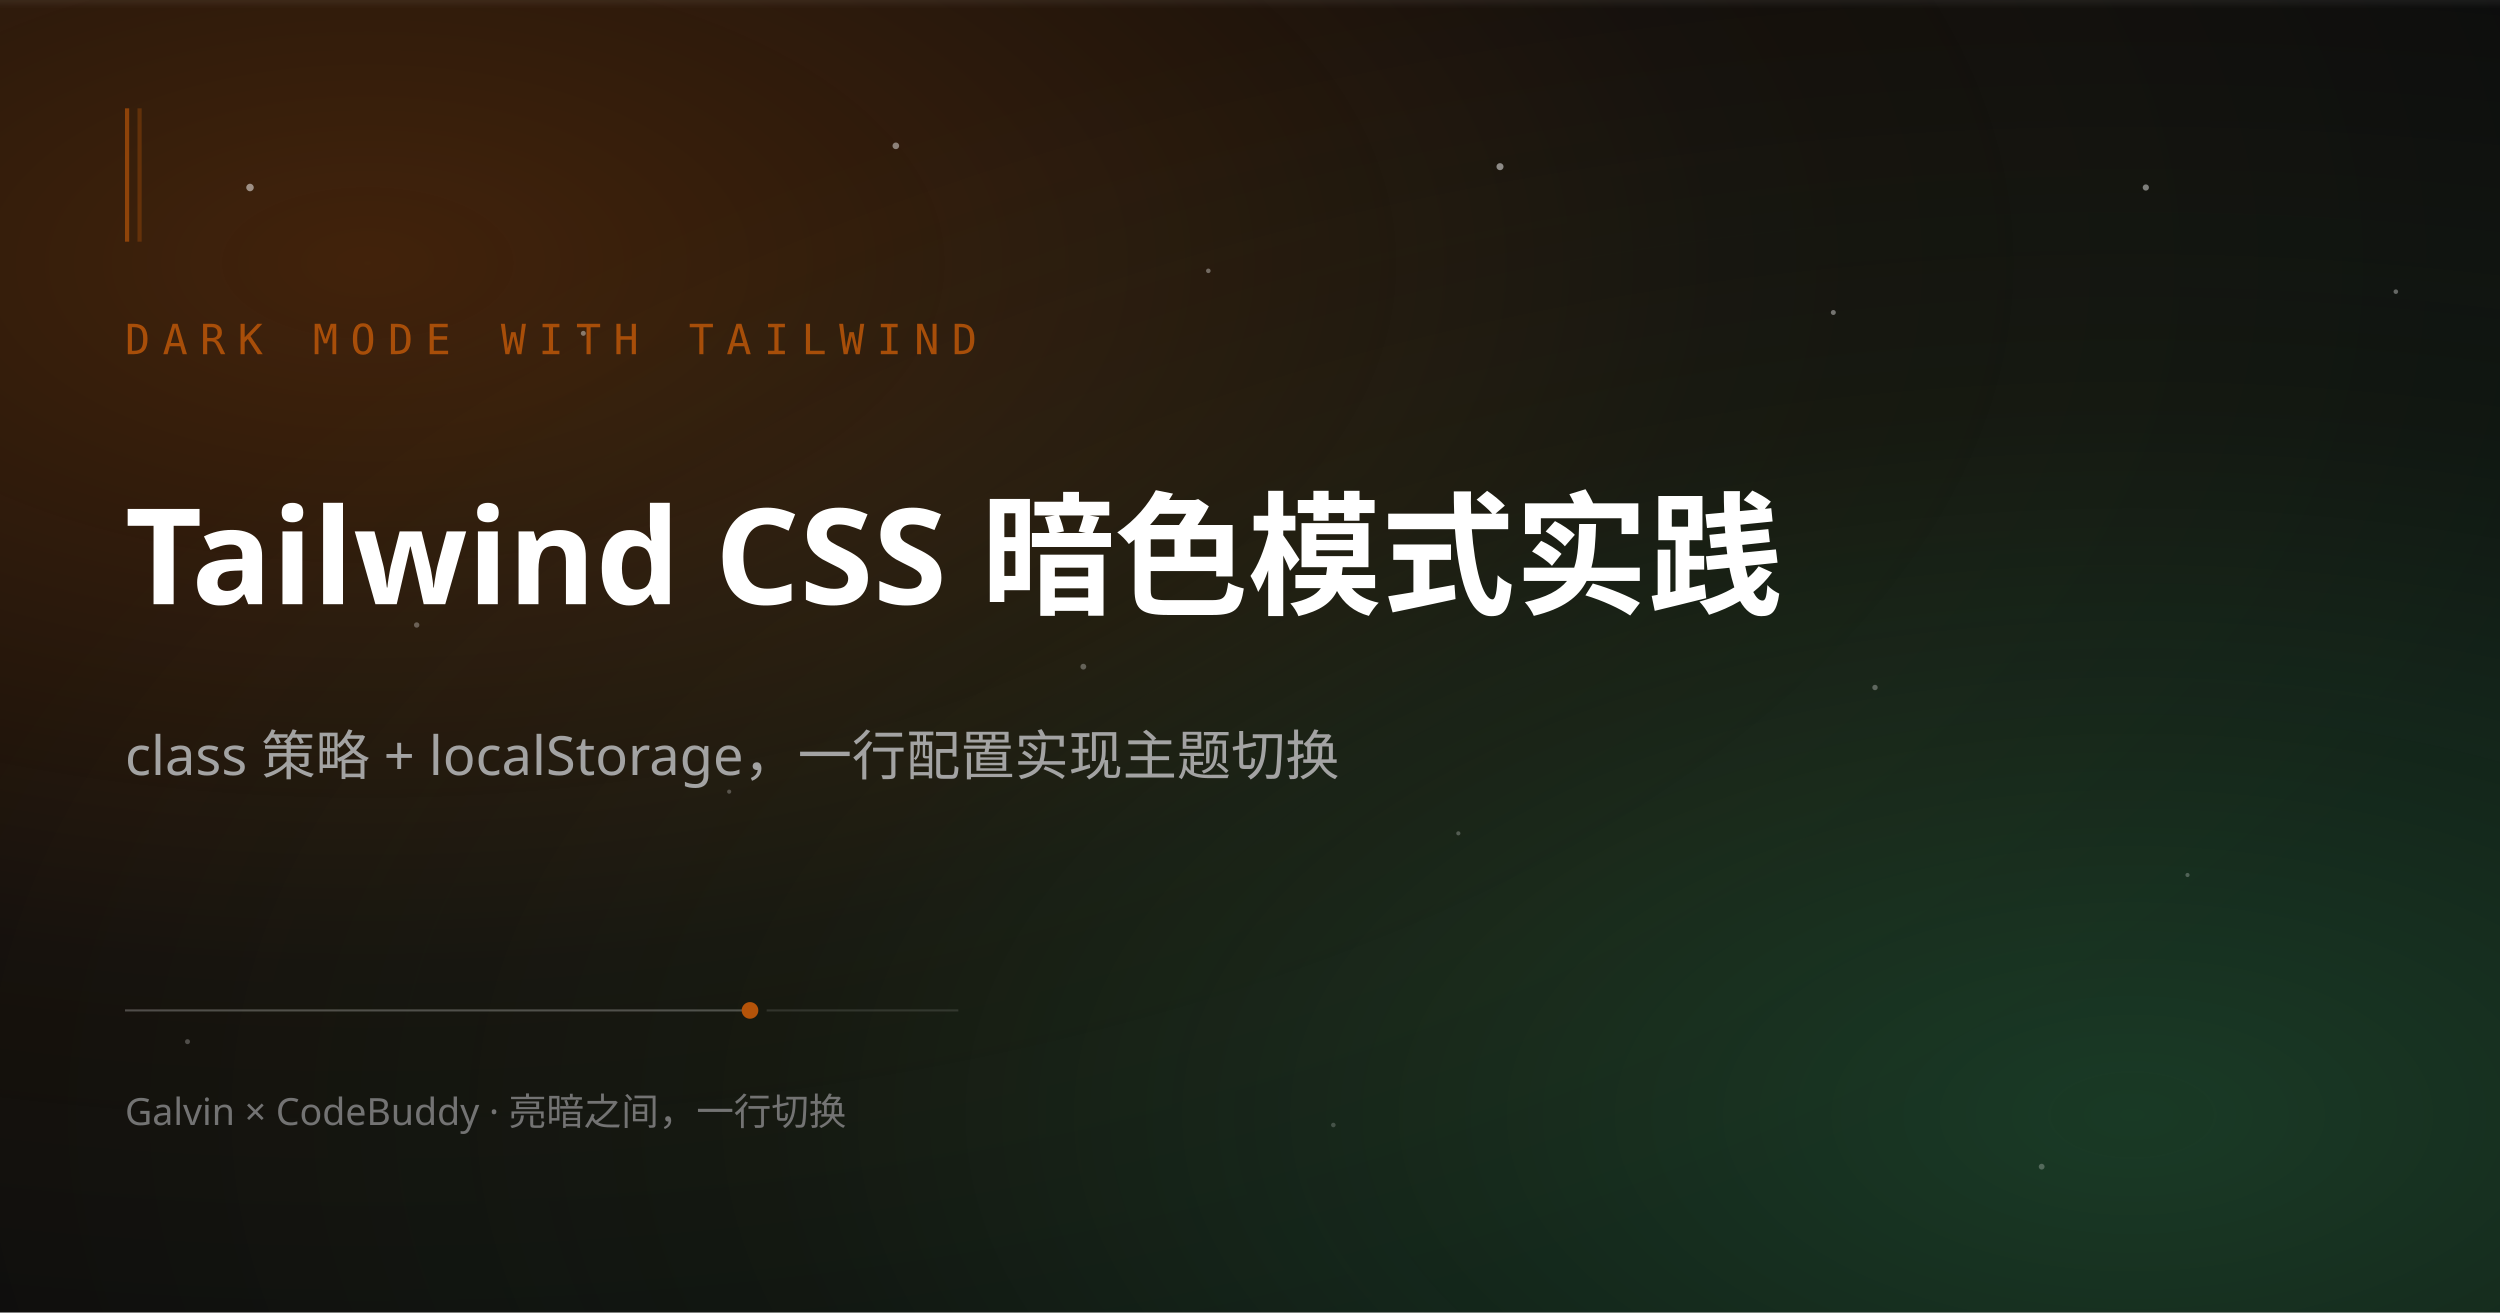
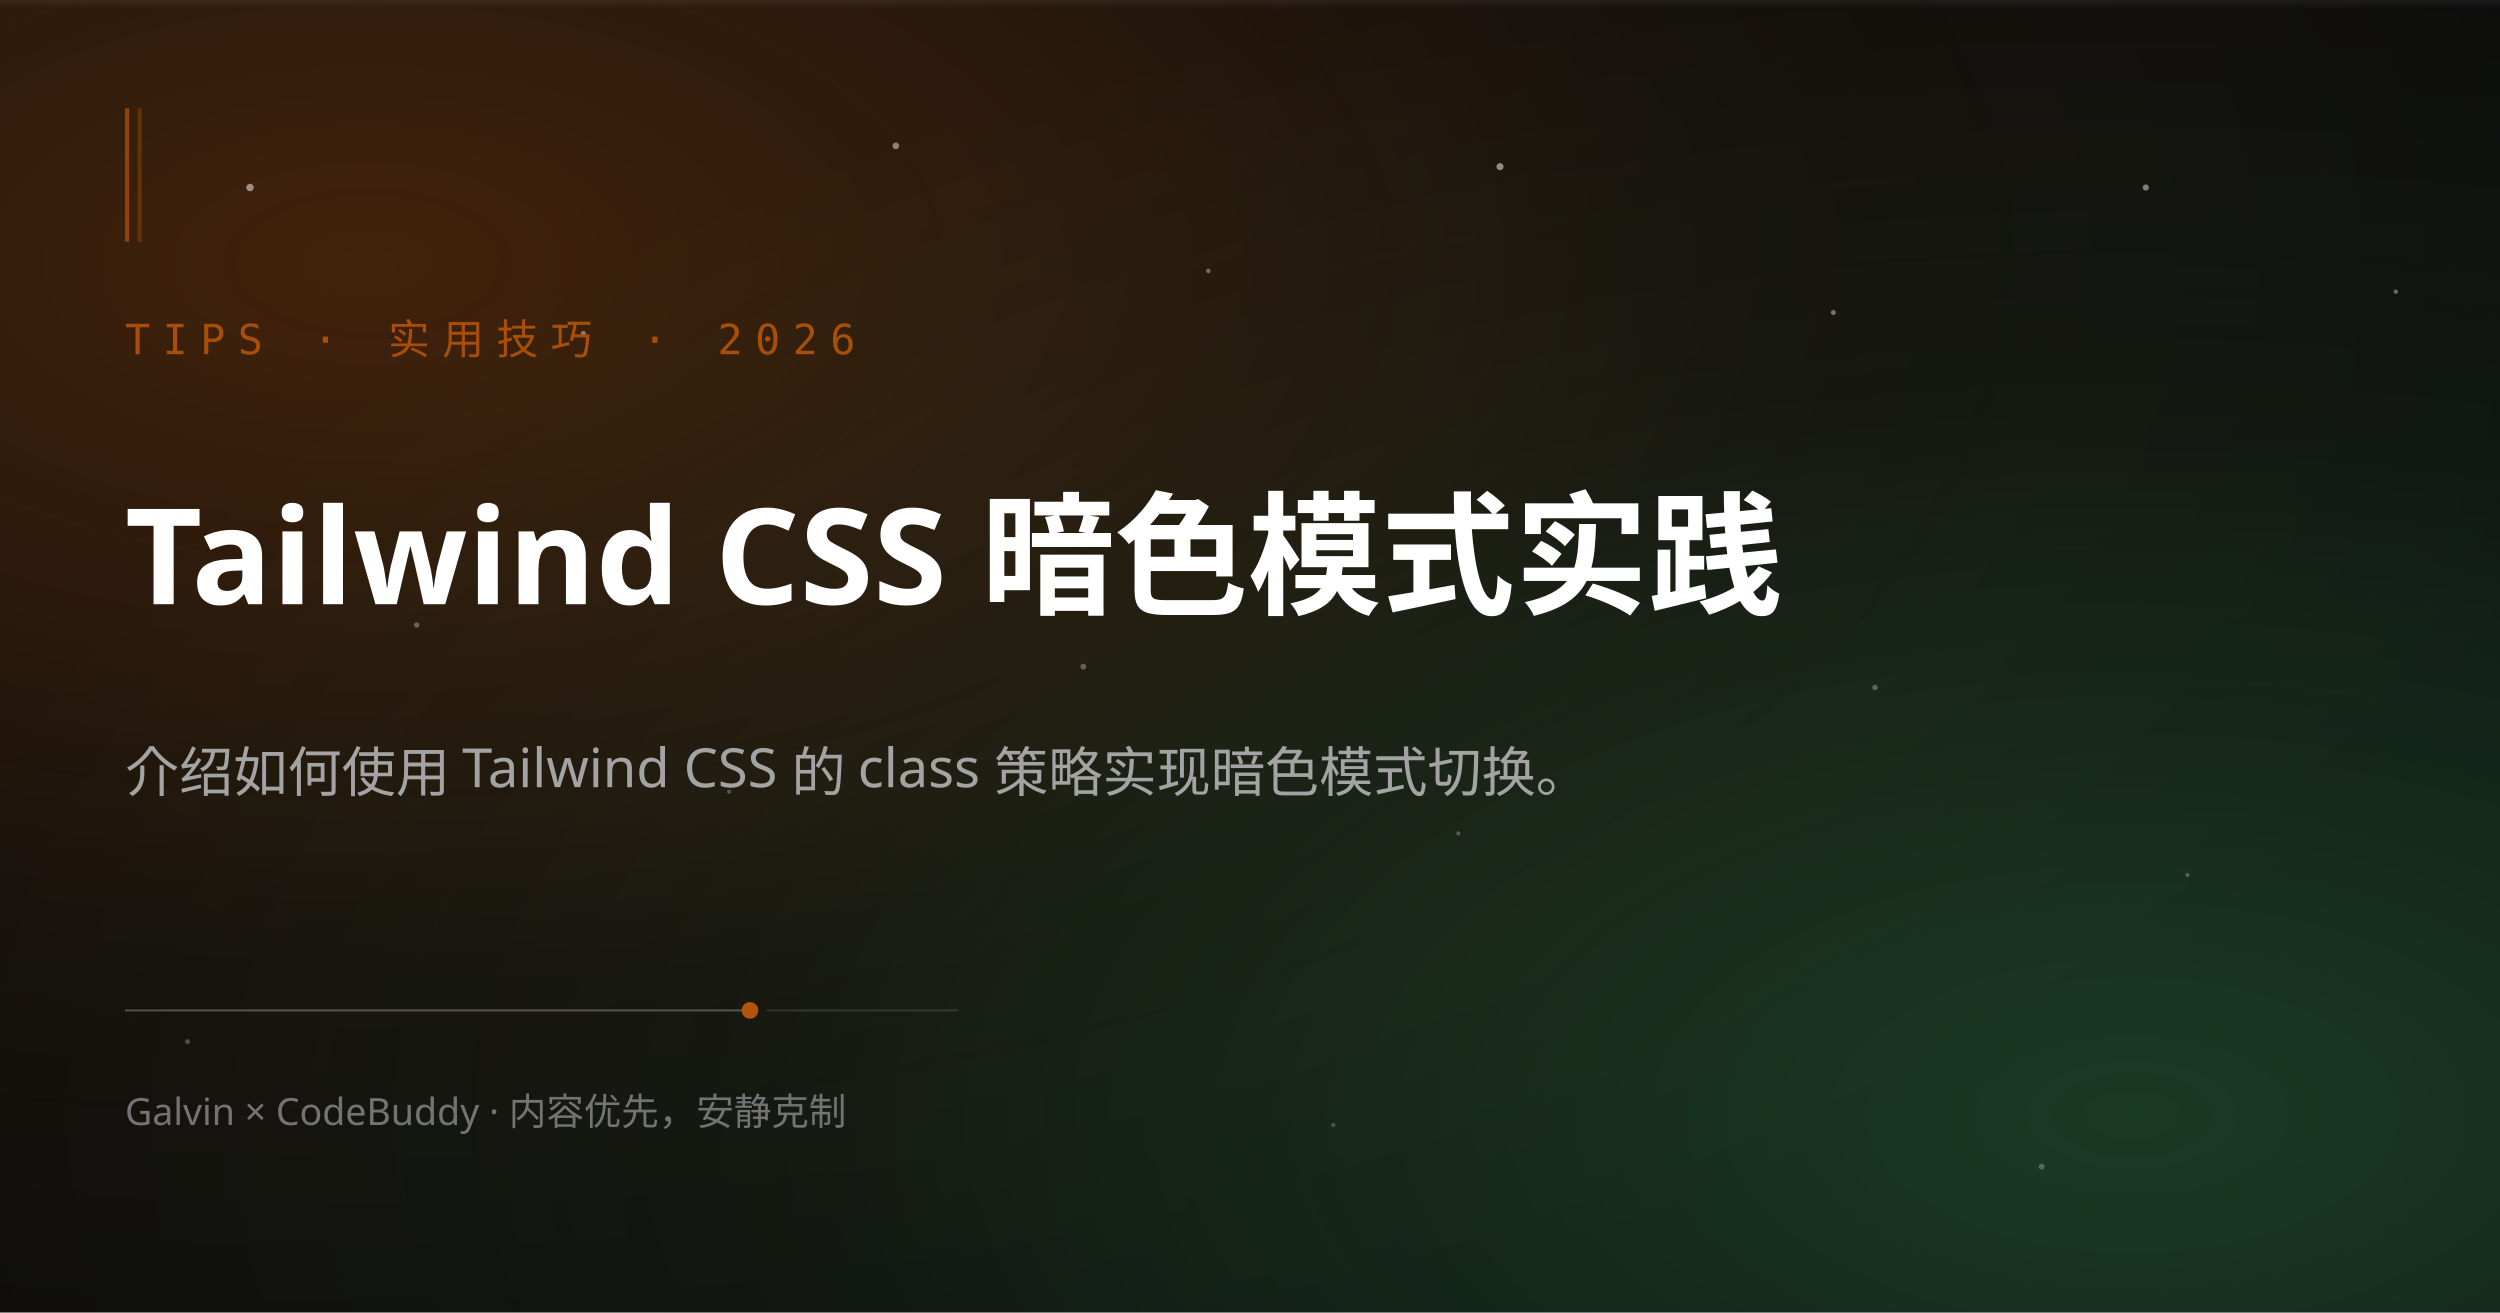
<svg xmlns="http://www.w3.org/2000/svg" width="1200" height="630" viewBox="0 0 1200 630">
  <defs>
    <radialGradient id="glow1" cx="0.15" cy="0.2" r="0.9">
      <stop offset="0%" stop-color="#B45309" stop-opacity="0.32" />
      <stop offset="60%" stop-color="#B45309" stop-opacity="0.06" />
      <stop offset="100%" stop-color="#B45309" stop-opacity="0" />
    </radialGradient>
    <radialGradient id="glow2" cx="0.85" cy="0.85" r="0.9">
      <stop offset="0%" stop-color="#4ADE80" stop-opacity="0.22" />
      <stop offset="60%" stop-color="#4ADE80" stop-opacity="0.05" />
      <stop offset="100%" stop-color="#4ADE80" stop-opacity="0" />
    </radialGradient>
    <linearGradient id="fade" x1="0" y1="0" x2="0" y2="1">
      <stop offset="0%" stop-color="#ffffff" stop-opacity="0.06" />
      <stop offset="100%" stop-color="#ffffff" stop-opacity="0" />
    </linearGradient>
  </defs>
  <rect width="1200" height="630" fill="#0c0c0c" />
  <rect width="1200" height="630" fill="url(#glow1)" />
  <rect width="1200" height="630" fill="url(#glow2)" />
  <g fill="#ffffff">
    <circle cx="120" cy="90" r="1.8" opacity="0.5" />
    <circle cx="280" cy="160" r="1.2" opacity="0.4" />
    <circle cx="430" cy="70" r="1.6" opacity="0.45" />
    <circle cx="580" cy="130" r="1.1" opacity="0.35" />
    <circle cx="720" cy="80" r="1.7" opacity="0.5" />
    <circle cx="880" cy="150" r="1.2" opacity="0.4" />
    <circle cx="1030" cy="90" r="1.5" opacity="0.45" />
    <circle cx="1150" cy="140" r="1.1" opacity="0.35" />
    <circle cx="200" cy="300" r="1.3" opacity="0.3" />
-     <circle cx="350" cy="380" r="1.0" opacity="0.25" />
+     <circle cx="350" cy="380" r="1" opacity="0.25" />
    <circle cx="520" cy="320" r="1.4" opacity="0.3" />
-     <circle cx="700" cy="400" r="1.0" opacity="0.25" />
+     <circle cx="700" cy="400" r="1" opacity="0.25" />
    <circle cx="900" cy="330" r="1.3" opacity="0.3" />
-     <circle cx="1050" cy="420" r="1.0" opacity="0.25" />
+     <circle cx="1050" cy="420" r="1" opacity="0.25" />
    <circle cx="90" cy="500" r="1.2" opacity="0.25" />
    <circle cx="640" cy="540" r="1.1" opacity="0.2" />
    <circle cx="980" cy="560" r="1.4" opacity="0.25" />
  </g>
  <rect width="1200" height="4" fill="url(#fade)" />
  <rect x="60" y="52" width="2" height="64" fill="#B45309" opacity="0.7" />
  <rect x="66" y="52" width="2" height="64" fill="#B45309" opacity="0.35" />
-   <text x="60" y="170" font-family="monospace" font-size="20" letter-spacing="6" fill="#B45309" opacity="0.9">DARK MODE WITH TAILWIND</text>
+   <text x="60" y="170" font-family="monospace" font-size="20" letter-spacing="6" fill="#B45309" opacity="0.9">TIPS · 实用技巧 · 2026</text>
  <text x="60" y="290" font-family="Noto Serif SC" font-size="64" font-weight="bold" fill="#ffffff">Tailwind CSS 暗色模式实践</text>
-   <text x="60" y="372" font-family="Noto Sans SC" font-size="26" fill="#a3a3a3">class 策略 + localStorage，一行配置实现主题切换</text>
+   <text x="60" y="380" font-family="Noto Sans SC" font-size="26" fill="#a3a3a3">介绍如何使用 Tailwind CSS 的 class 策略实现暗色模式切换。</text>
  <line x1="60" y1="485" x2="360" y2="485" stroke="#ffffff" stroke-opacity="0.25" stroke-width="1" />
  <circle cx="360" cy="485" r="4" fill="#B45309" />
  <line x1="368" y1="485" x2="460" y2="485" stroke="#ffffff" stroke-opacity="0.12" stroke-width="1" />
-   <text x="60" y="540" font-family="Noto Sans SC" font-size="18" fill="#737373">Galvin × CodeBuddy · 亮暗之间，一行切换</text>
+   <text x="60" y="540" font-family="Noto Sans SC" font-size="18" fill="#737373">Galvin × CodeBuddy · 内容优先，安静克制</text>
</svg>
